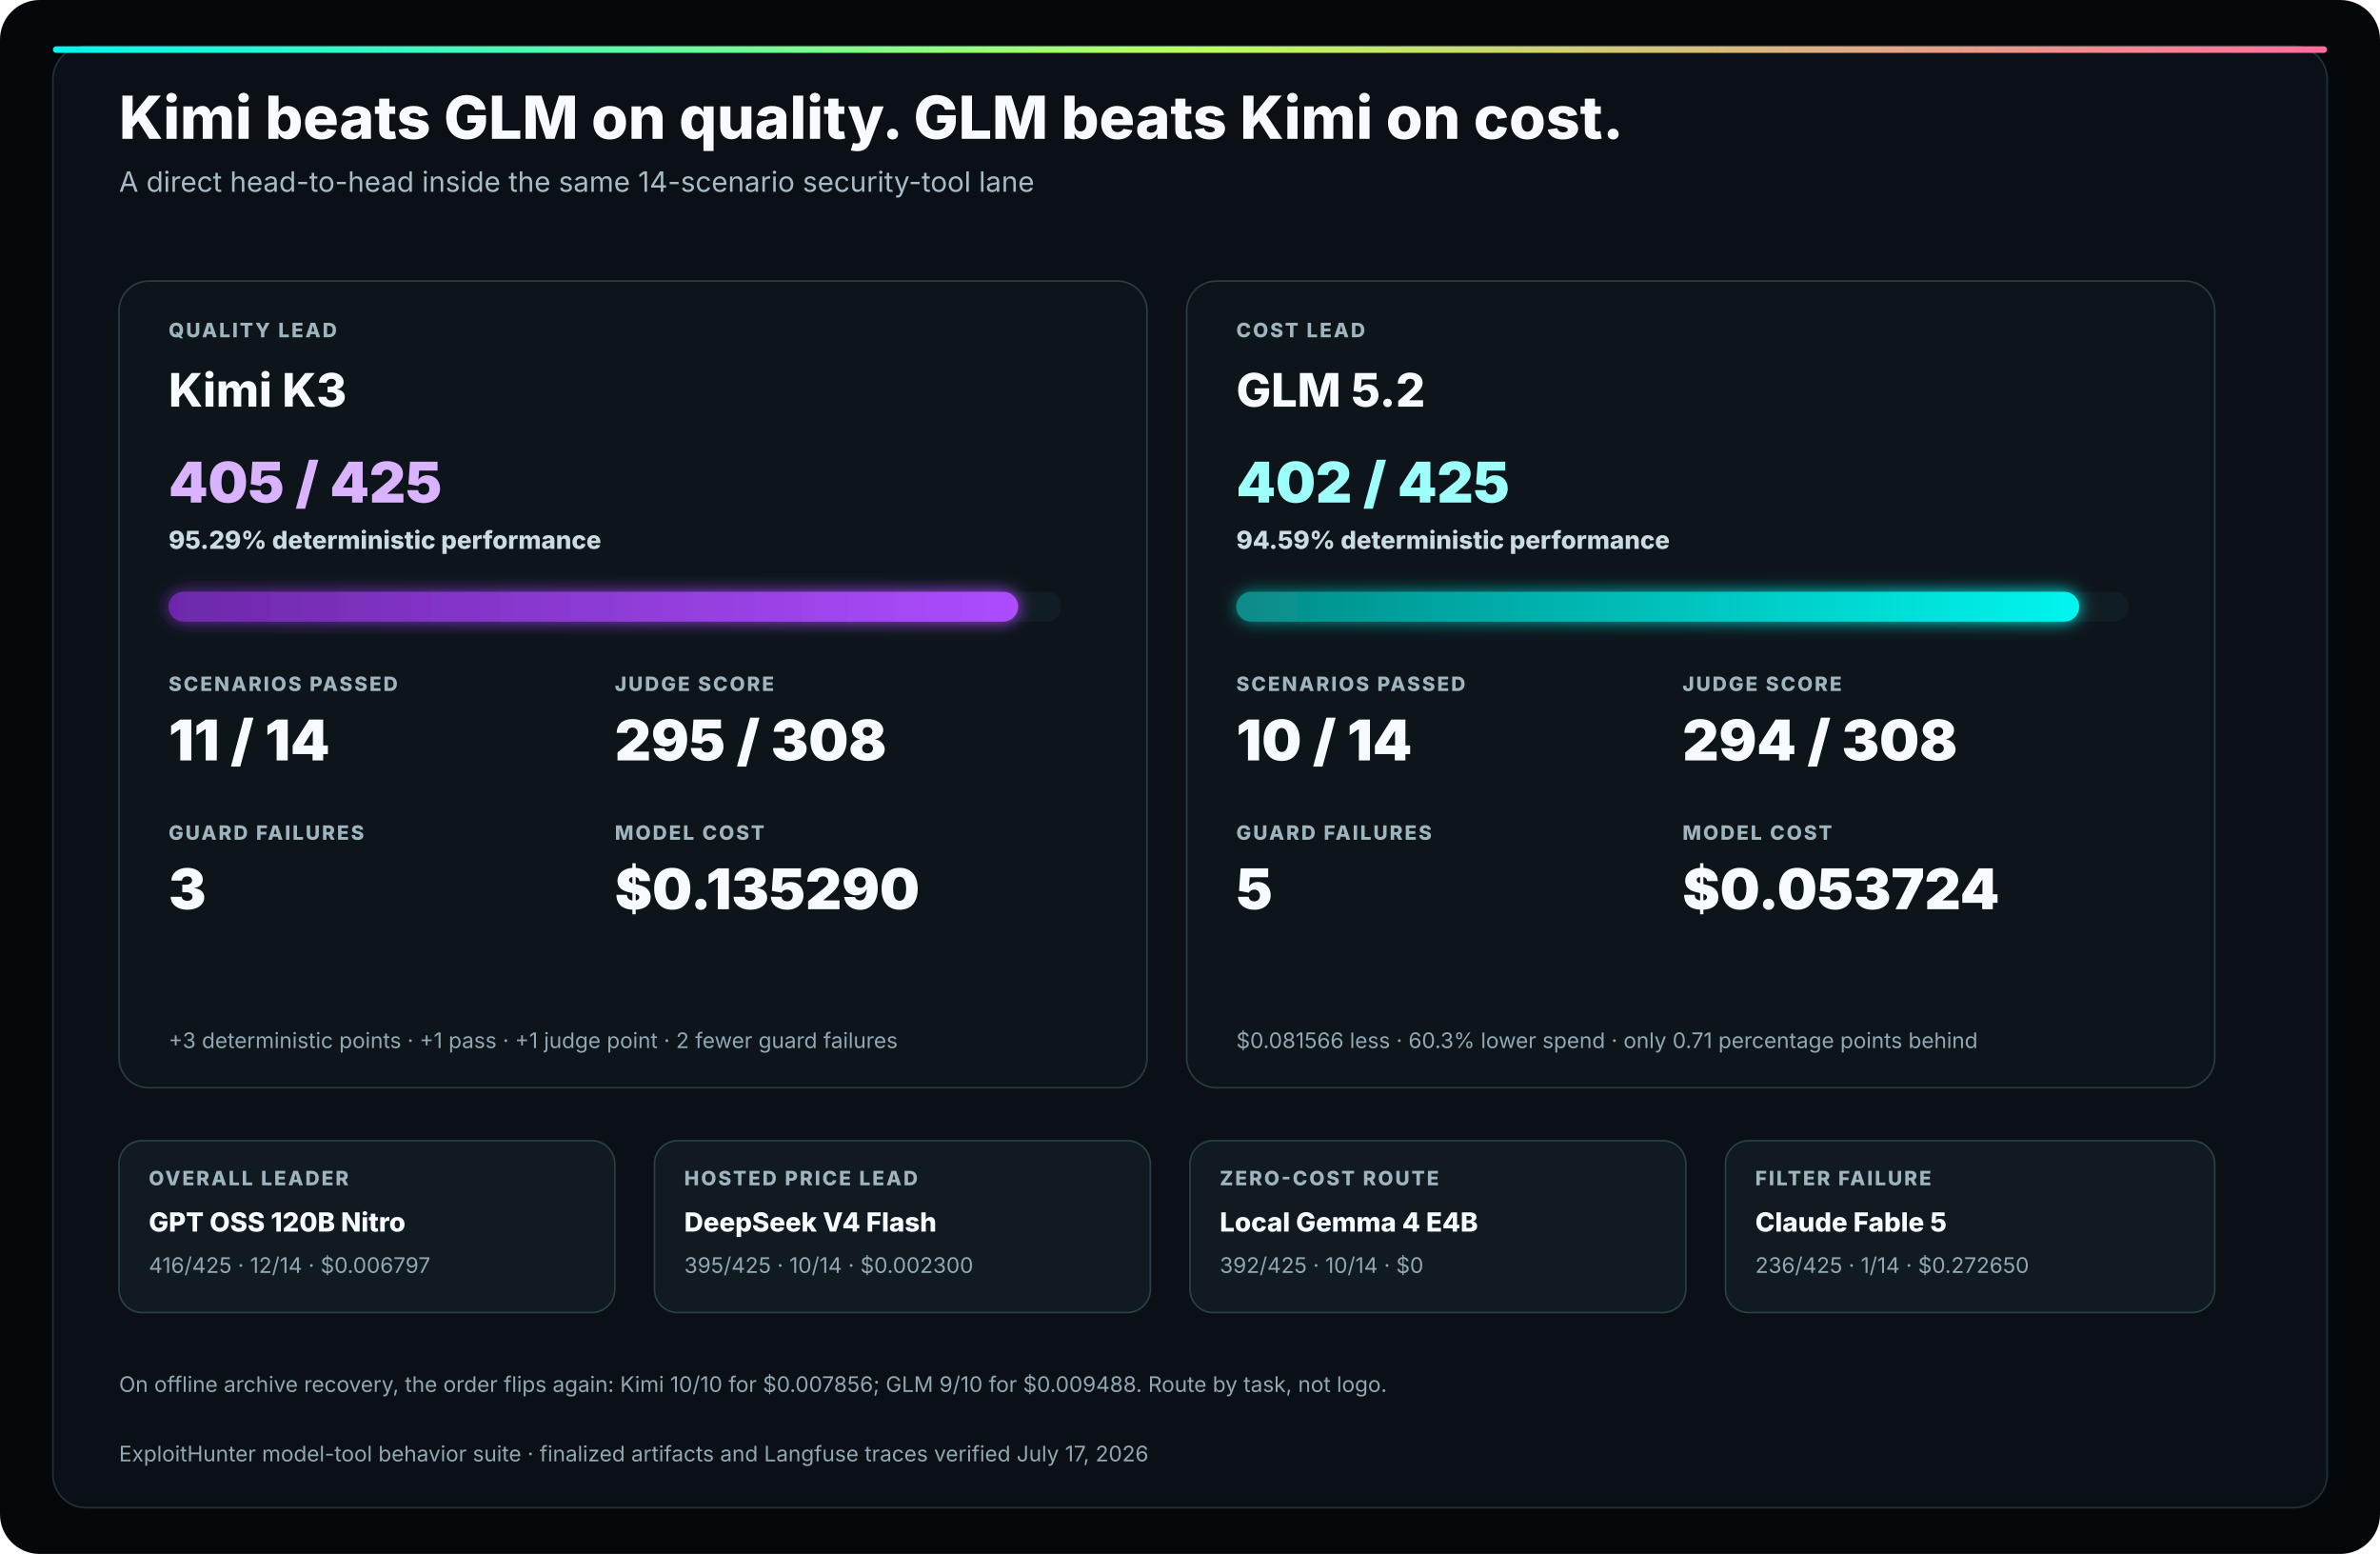
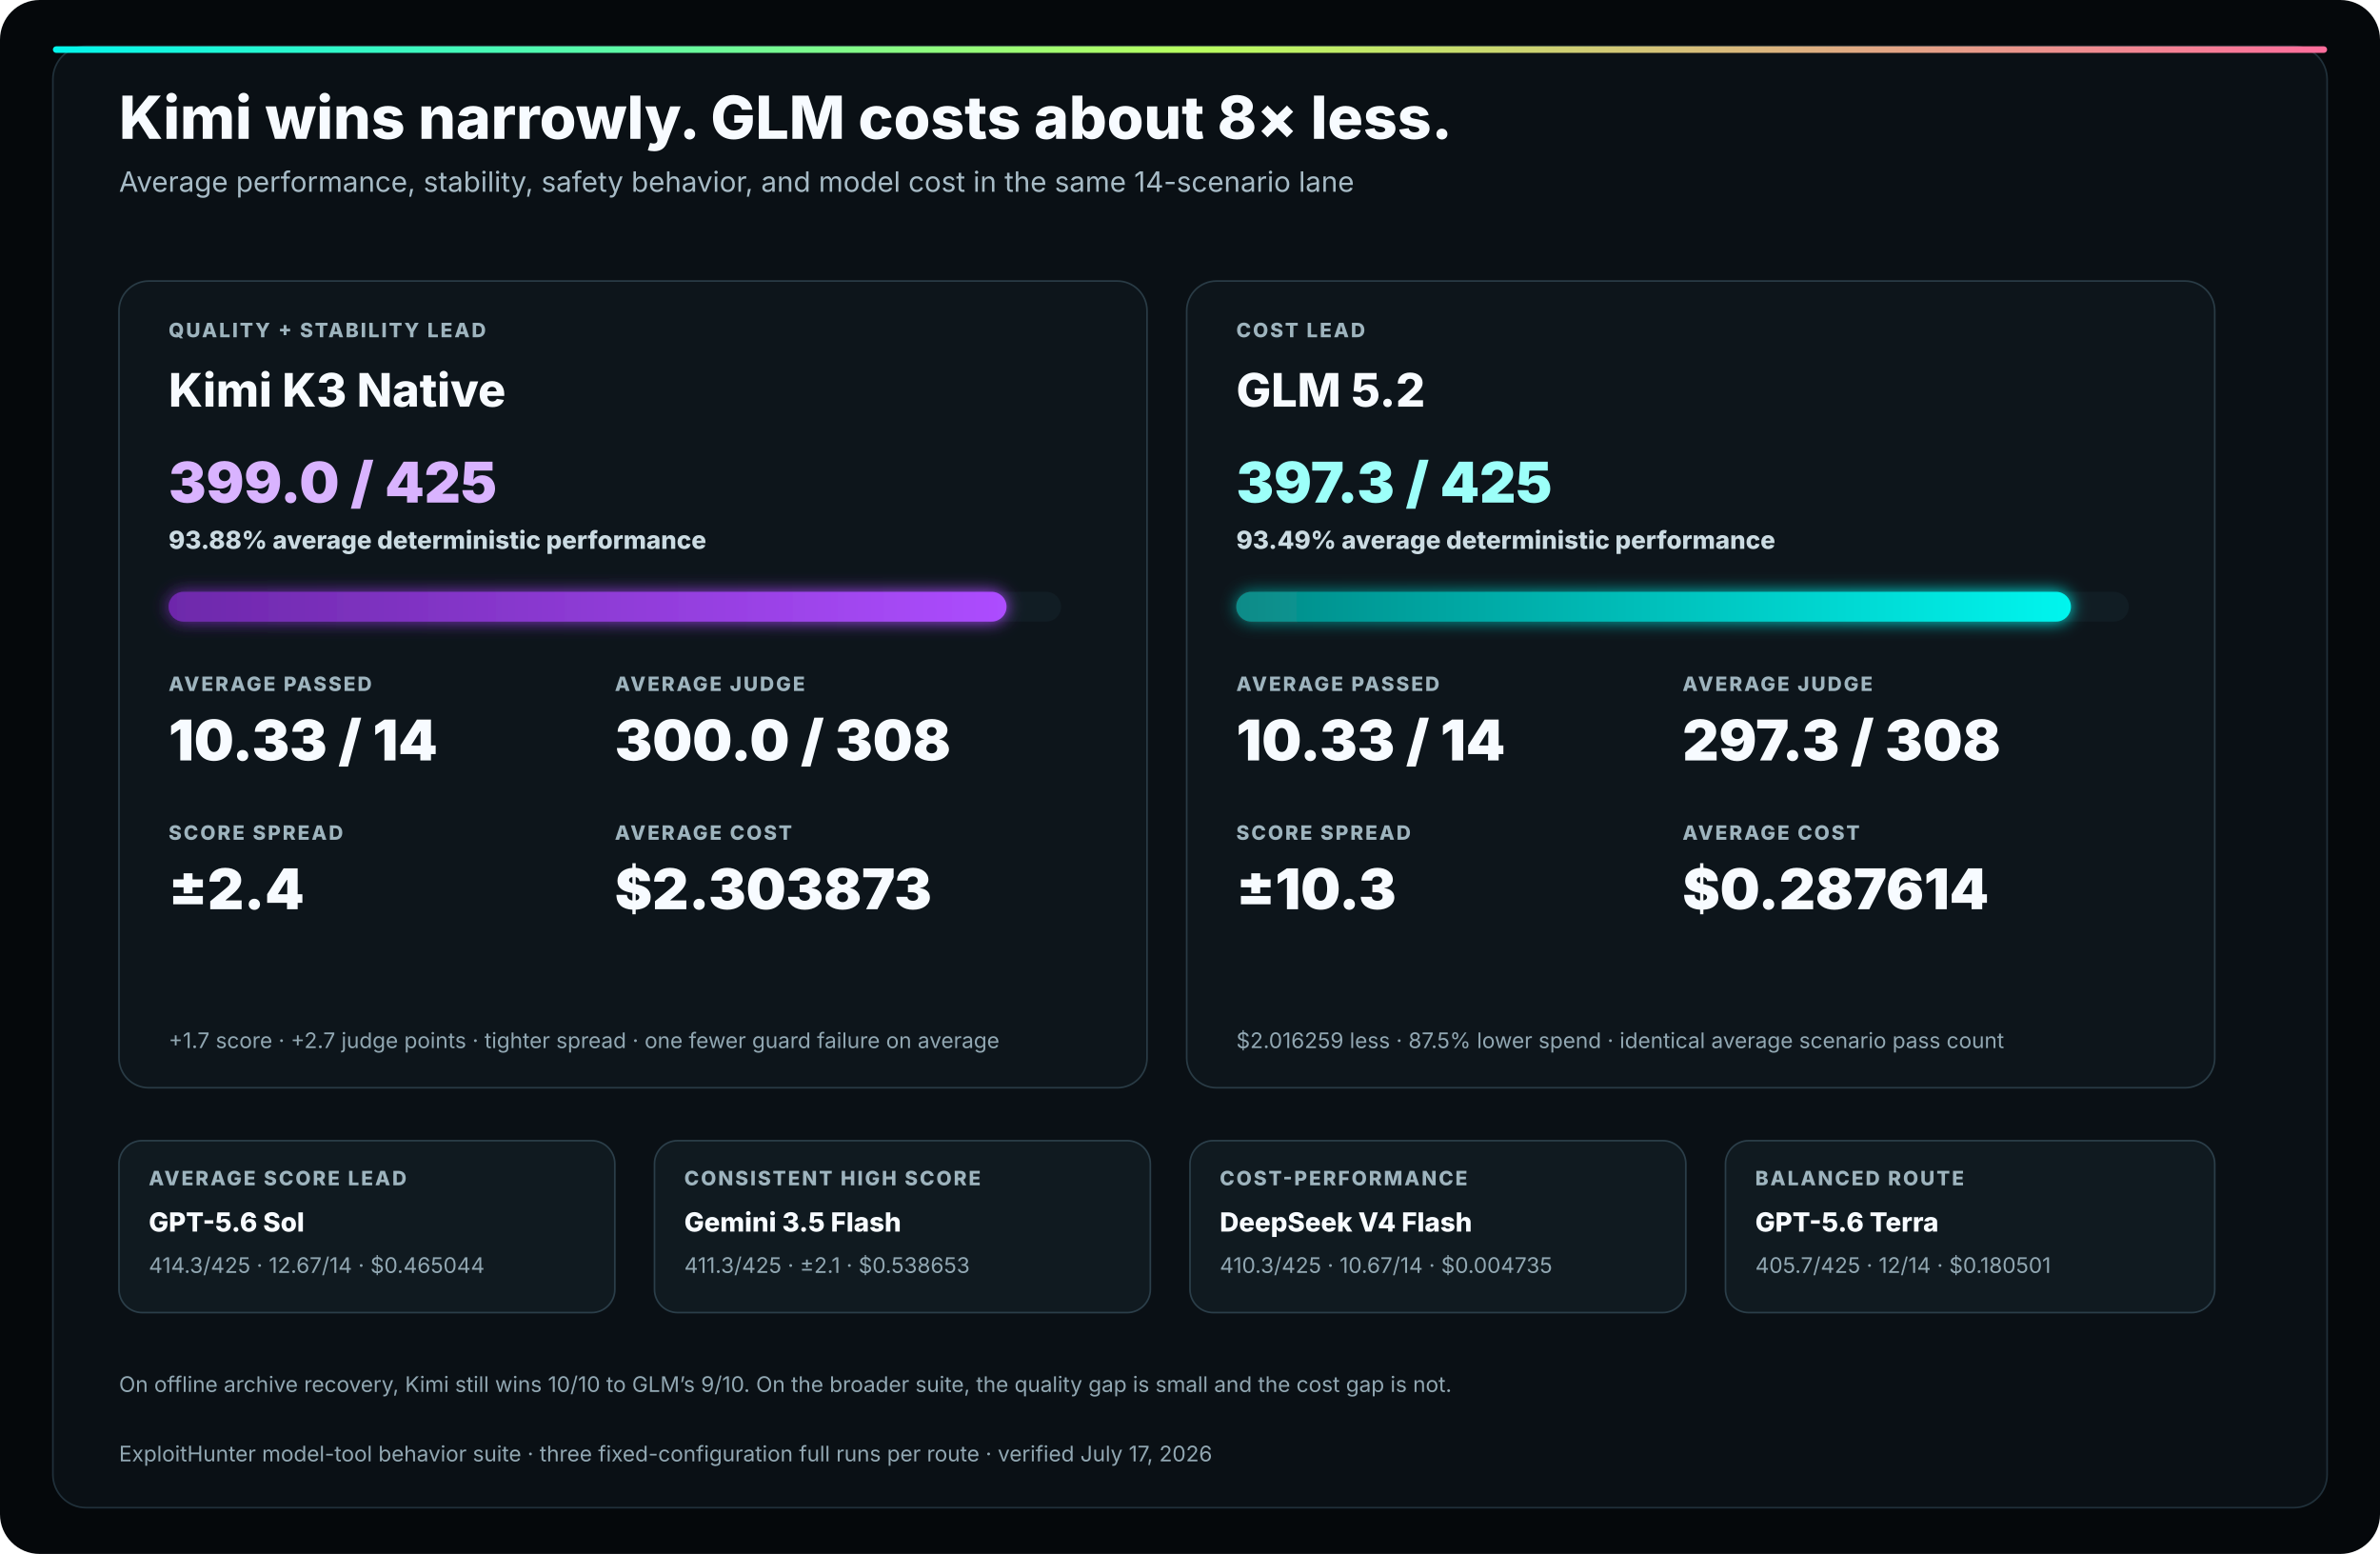
<svg xmlns="http://www.w3.org/2000/svg" viewBox="0 0 1440 940" role="img" aria-labelledby="title desc">
  <defs>
    <linearGradient id="rule" x1="0" x2="1">
      <stop stop-color="#00f5ee" />
      <stop offset=".5" stop-color="#b8ff5f" />
      <stop offset="1" stop-color="#ff6b9d" />
    </linearGradient>
    <linearGradient id="kimi" x1="0" x2="1">
      <stop stop-color="#6d28aa" />
      <stop offset="1" stop-color="#ad4dff" />
    </linearGradient>
    <linearGradient id="glm" x1="0" x2="1">
      <stop stop-color="#078b88" />
      <stop offset="1" stop-color="#00f5ee" />
    </linearGradient>
    <filter id="glow" x="-40%" y="-80%" width="180%" height="260%">
      <feGaussianBlur stdDeviation="5" result="b" />
      <feMerge>
        <feMergeNode in="b" />
        <feMergeNode in="SourceGraphic" />
      </feMerge>
    </filter>
-     <style>
-       text{font-family:ui-sans-serif,system-ui,-apple-system,BlinkMacSystemFont,"Segoe UI",sans-serif;fill:#f7fbff}.title{font-size:36px;font-weight:820}.sub{font-size:17px;fill:#a7bbc6}.model{font-size:28px;font-weight:830}.eyebrow{font-size:12px;font-weight:820;letter-spacing:1.15px;fill:#9eb4be}.metric{font-size:15px;font-weight:760;fill:#cbdbe2}.big{font-size:34px;font-weight:860;font-variant-numeric:tabular-nums}.small{font-size:13px;fill:#91a7b2}.panel{fill:#0d151b;stroke:#293b45}.track{fill:#111d24}.kimi{fill:url(#kimi)}.glm{fill:url(#glm)}.lime{fill:#dfffc0}.cyan{fill:#9cfff9}.purple{fill:#d9b3ff}.note{font-size:13px;fill:#91a7b2}.chip{fill:#101a20;stroke:#2b3e49}
-     </style>
+     <style>text{font-family:ui-sans-serif,system-ui,-apple-system,BlinkMacSystemFont,"Segoe UI",sans-serif;fill:#f7fbff}.title{font-size:36px;font-weight:820}.sub{font-size:17px;fill:#a7bbc6}.model{font-size:28px;font-weight:830}.eyebrow{font-size:12px;font-weight:820;letter-spacing:1.15px;fill:#9eb4be}.metric{font-size:15px;font-weight:760;fill:#cbdbe2}.big{font-size:34px;font-weight:860;font-variant-numeric:tabular-nums}.small{font-size:13px;fill:#91a7b2}.panel{fill:#0d151b;stroke:#293b45}.track{fill:#111d24}.kimi{fill:url(#kimi)}.glm{fill:url(#glm)}.lime{fill:#dfffc0}.cyan{fill:#9cfff9}.purple{fill:#d9b3ff}.note{font-size:13px;fill:#91a7b2}.chip{fill:#101a20;stroke:#2b3e49}</style>
  </defs>
  <rect width="1440" height="940" rx="24" fill="#05080b" />
  <rect x="32" y="28" width="1376" height="884" rx="20" fill="#0a1015" stroke="#20303a" />
  <rect x="32" y="28" width="1376" height="4" rx="2" fill="url(#rule)" />
-   <text class="title" x="72" y="84">Kimi beats GLM on quality. GLM beats Kimi on cost.</text>
-   <text class="sub" x="72" y="116">A direct head-to-head inside the same 14-scenario security-tool lane</text>
+   <text class="title" x="72" y="84">Kimi wins narrowly. GLM costs about 8× less.</text>
+   <text class="sub" x="72" y="116">Average performance, stability, safety behavior, and model cost in the same 14-scenario lane</text>
  <g transform="translate(72 170)">
    <rect class="panel" width="622" height="488" rx="18" />
    <rect class="panel" x="646" width="622" height="488" rx="18" />
    <g transform="translate(30 34)">
-       <text class="eyebrow">QUALITY LEAD</text>
-       <text class="model" y="42" fill="#d9b3ff">Kimi K3</text>
-       <text class="big purple" y="100">405 / 425</text>
-       <text class="metric" y="128">95.29% deterministic performance</text>
+       <text class="eyebrow">QUALITY + STABILITY LEAD</text>
+       <text class="model" y="42" fill="#d9b3ff">Kimi K3 Native</text>
+       <text class="big purple" y="100">399.0 / 425</text>
+       <text class="metric" y="128">93.88% average deterministic performance</text>
      <rect class="track" y="154" width="540" height="18" rx="9" />
-       <rect class="kimi" y="154" width="514" height="18" rx="9" filter="url(#glow)" />
+       <rect class="kimi" y="154" width="507" height="18" rx="9" filter="url(#glow)" />
      <g transform="translate(0 214)">
-         <text class="eyebrow">SCENARIOS PASSED</text>
-         <text class="big" y="42">11 / 14</text>
+         <text class="eyebrow">AVERAGE PASSED</text>
+         <text class="big" y="42">10.33 / 14</text>
      </g>
      <g transform="translate(270 214)">
-         <text class="eyebrow">JUDGE SCORE</text>
-         <text class="big" y="42">295 / 308</text>
+         <text class="eyebrow">AVERAGE JUDGE</text>
+         <text class="big" y="42">300.0 / 308</text>
      </g>
      <g transform="translate(0 304)">
-         <text class="eyebrow">GUARD FAILURES</text>
-         <text class="big" y="42">3</text>
+         <text class="eyebrow">SCORE SPREAD</text>
+         <text class="big" y="42">±2.4</text>
      </g>
      <g transform="translate(270 304)">
-         <text class="eyebrow">MODEL COST</text>
-         <text class="big" y="42">$0.135290</text>
+         <text class="eyebrow">AVERAGE COST</text>
+         <text class="big" y="42">$2.303873</text>
      </g>
-       <text class="small" y="430">+3 deterministic points · +1 pass · +1 judge point · 2 fewer guard failures</text>
+       <text class="small" y="430">+1.7 score · +2.7 judge points · tighter spread · one fewer guard failure on average</text>
    </g>
    <g transform="translate(676 34)">
      <text class="eyebrow">COST LEAD</text>
      <text class="model" y="42" fill="#9cfff9">GLM 5.2</text>
-       <text class="big cyan" y="100">402 / 425</text>
-       <text class="metric" y="128">94.59% deterministic performance</text>
+       <text class="big cyan" y="100">397.3 / 425</text>
+       <text class="metric" y="128">93.49% average deterministic performance</text>
      <rect class="track" y="154" width="540" height="18" rx="9" />
-       <rect class="glm" y="154" width="510" height="18" rx="9" filter="url(#glow)" />
+       <rect class="glm" y="154" width="505" height="18" rx="9" filter="url(#glow)" />
      <g transform="translate(0 214)">
-         <text class="eyebrow">SCENARIOS PASSED</text>
-         <text class="big" y="42">10 / 14</text>
+         <text class="eyebrow">AVERAGE PASSED</text>
+         <text class="big" y="42">10.33 / 14</text>
      </g>
      <g transform="translate(270 214)">
-         <text class="eyebrow">JUDGE SCORE</text>
-         <text class="big" y="42">294 / 308</text>
+         <text class="eyebrow">AVERAGE JUDGE</text>
+         <text class="big" y="42">297.3 / 308</text>
      </g>
      <g transform="translate(0 304)">
-         <text class="eyebrow">GUARD FAILURES</text>
-         <text class="big" y="42">5</text>
+         <text class="eyebrow">SCORE SPREAD</text>
+         <text class="big" y="42">±10.3</text>
      </g>
      <g transform="translate(270 304)">
-         <text class="eyebrow">MODEL COST</text>
-         <text class="big" y="42">$0.053724</text>
+         <text class="eyebrow">AVERAGE COST</text>
+         <text class="big" y="42">$0.287614</text>
      </g>
-       <text class="small" y="430">$0.081566 less · 60.3% lower spend · only 0.71 percentage points behind</text>
+       <text class="small" y="430">$2.016259 less · 87.5% lower spend · identical average scenario pass count</text>
    </g>
  </g>
  <g transform="translate(72 690)">
    <rect class="chip" width="300" height="104" rx="14" />
-     <text class="eyebrow" x="18" y="27">OVERALL LEADER</text>
-     <text x="18" y="55" font-size="16" font-weight="800" fill="#dfffc0">GPT OSS 120B Nitro</text>
-     <text class="small" x="18" y="80">416/425 · 12/14 · $0.006797</text>
+     <text class="eyebrow" x="18" y="27">AVERAGE SCORE LEAD</text>
+     <text x="18" y="55" font-size="16" font-weight="800" fill="#dfffc0">GPT-5.6 Sol</text>
+     <text class="small" x="18" y="80">414.3/425 · 12.67/14 · $0.465044</text>
    <g transform="translate(324)">
      <rect class="chip" width="300" height="104" rx="14" />
-       <text class="eyebrow" x="18" y="27">HOSTED PRICE LEAD</text>
-       <text x="18" y="55" font-size="16" font-weight="800" fill="#9cfff9">DeepSeek V4 Flash</text>
-       <text class="small" x="18" y="80">395/425 · 10/14 · $0.002300</text>
+       <text class="eyebrow" x="18" y="27">CONSISTENT HIGH SCORE</text>
+       <text x="18" y="55" font-size="16" font-weight="800" fill="#9cfff9">Gemini 3.5 Flash</text>
+       <text class="small" x="18" y="80">411.3/425 · ±2.1 · $0.538653</text>
    </g>
    <g transform="translate(648)">
      <rect class="chip" width="300" height="104" rx="14" />
-       <text class="eyebrow" x="18" y="27">ZERO-COST ROUTE</text>
-       <text x="18" y="55" font-size="16" font-weight="800" fill="#dfffc0">Local Gemma 4 E4B</text>
-       <text class="small" x="18" y="80">392/425 · 10/14 · $0</text>
+       <text class="eyebrow" x="18" y="27">COST-PERFORMANCE</text>
+       <text x="18" y="55" font-size="16" font-weight="800" fill="#dfffc0">DeepSeek V4 Flash</text>
+       <text class="small" x="18" y="80">410.3/425 · 10.67/14 · $0.004735</text>
    </g>
    <g transform="translate(972)">
      <rect class="chip" width="296" height="104" rx="14" />
-       <text class="eyebrow" x="18" y="27">FILTER FAILURE</text>
-       <text x="18" y="55" font-size="16" font-weight="800" fill="#ffb1ca">Claude Fable 5</text>
-       <text class="small" x="18" y="80">236/425 · 1/14 · $0.272650</text>
+       <text class="eyebrow" x="18" y="27">BALANCED ROUTE</text>
+       <text x="18" y="55" font-size="16" font-weight="800" fill="#9cfff9">GPT-5.6 Terra</text>
+       <text class="small" x="18" y="80">405.7/425 · 12/14 · $0.180501</text>
    </g>
  </g>
-   <text class="note" x="72" y="842">On offline archive recovery, the order flips again: Kimi 10/10 for $0.007856; GLM 9/10 for $0.009488. Route by task, not logo.</text>
-   <text class="note" x="72" y="884">ExploitHunter model-tool behavior suite · finalized artifacts and Langfuse traces verified July 17, 2026</text>
+   <text class="note" x="72" y="842">On offline archive recovery, Kimi still wins 10/10 to GLM’s 9/10. On the broader suite, the quality gap is small and the cost gap is not.</text>
+   <text class="note" x="72" y="884">ExploitHunter model-tool behavior suite · three fixed-configuration full runs per route · verified July 17, 2026</text>
</svg>
